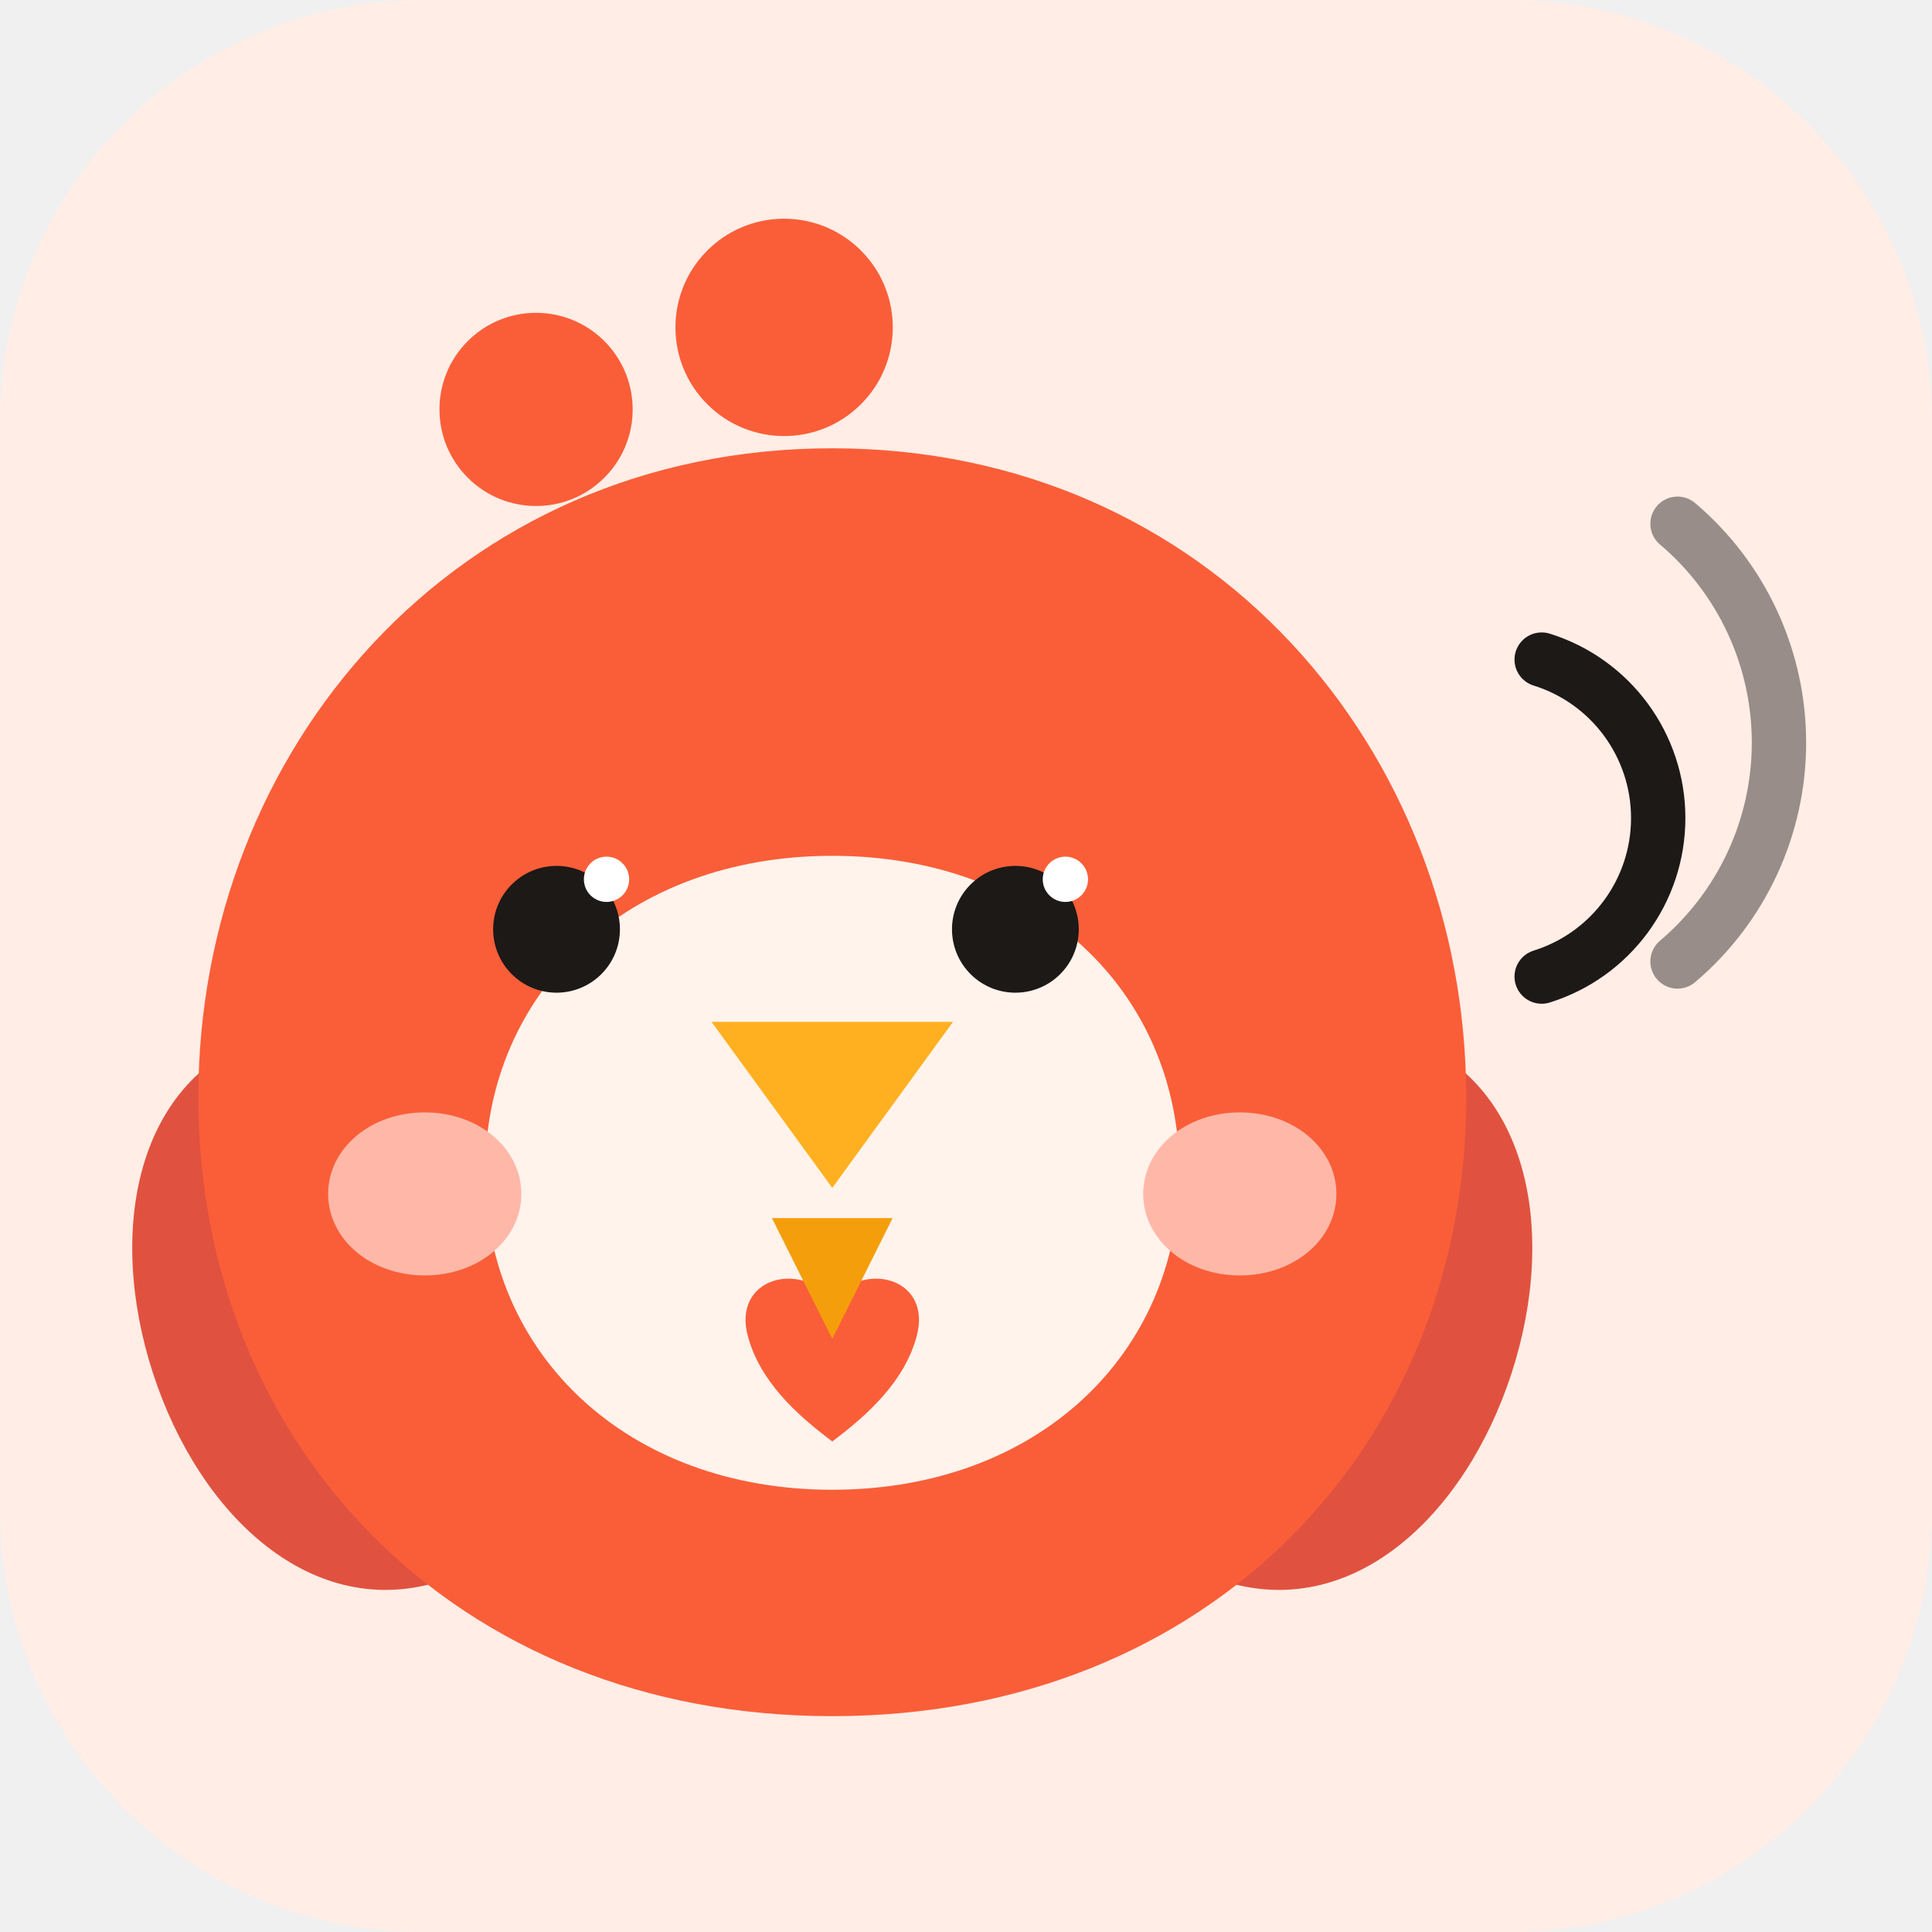
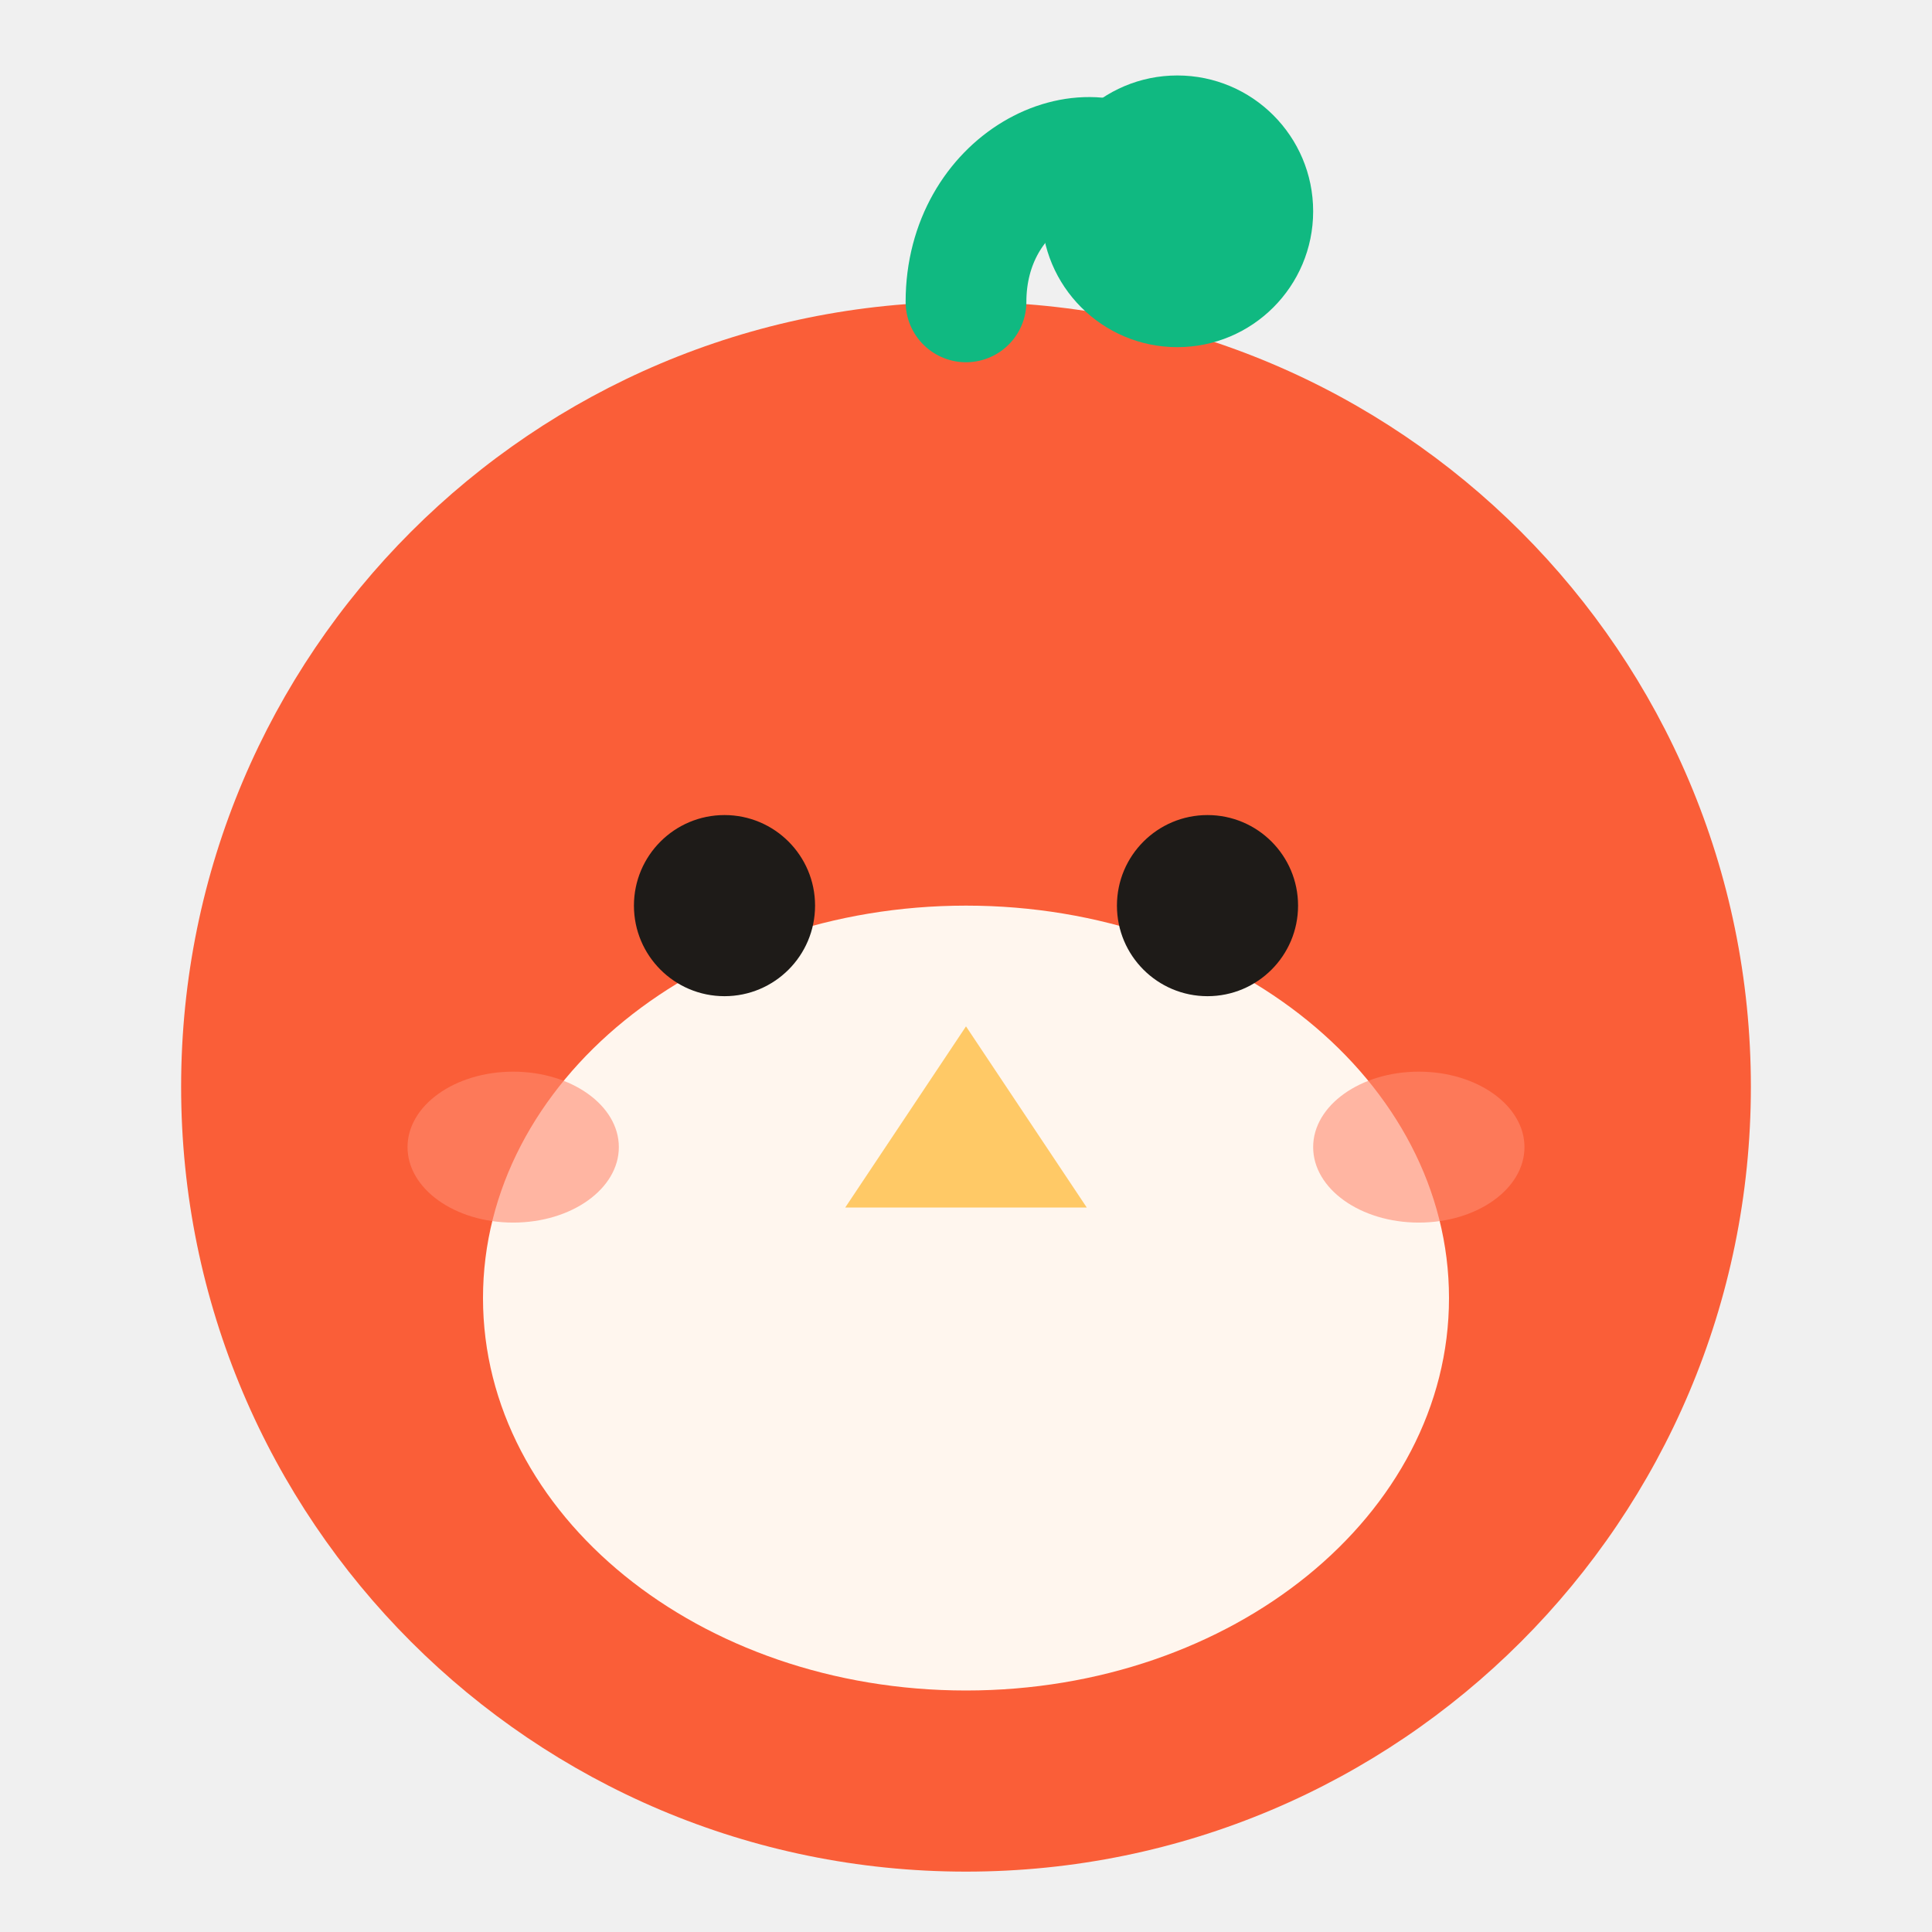
- <svg xmlns="http://www.w3.org/2000/svg" viewBox="0 0 64 64" width="64" height="64" role="img" aria-label="布谷">
-   <rect width="64" height="64" rx="14" fill="#FFEDE6" />
-   <g transform="translate(-26.43,-19.15)">
-     <path fill="#FA5E38" d="M46.5,30.5 A3.2,3.2 0 1,1 46.4,30.4 Z" />
-     <path fill="#FA5E38" d="M55,27.5 A3.6,3.6 0 1,1 54.9,27.4 Z" />
-     <g transform="rotate(-18 38 62)">
-       <path fill="#E0523F" d="M38,53 C 33.5,53 31,57.5 31,62.5 C 31,67.5 33.5,72 38,72 C 42.5,72 45,67.5 45,62.5 C 45,57.5 42.5,53 38,53 Z" />
-     </g>
-     <g transform="rotate(18 70 62)">
-       <path fill="#E0523F" d="M70,53 C 65.5,53 63,57.5 63,62.5 C 63,67.5 65.5,72 70,72 C 74.5,72 77,67.5 77,62.5 C 77,57.5 74.5,53 70,53 Z" />
-     </g>
-     <path fill="#FA5E38" d="M54,34 C 66.5,34 75,44 75,55.5 C 75,67 66.5,76 54,76 C 41.5,76 33,67 33,55.5 C 33,44 41.5,34 54,34 Z" />
-     <path fill="#FFF3EC" d="M54,47.5 C 60.8,47.5 65.5,52 65.5,58 C 65.5,64 60.8,68.5 54,68.5 C 47.2,68.5 42.5,64 42.5,58 C 42.5,52 47.2,47.5 54,47.5 Z" />
-     <path fill="#FA5E38" d="M54,62.2 C 52.9,60.9 50.7,61.5 51.2,63.4 C 51.6,64.9 52.8,66 54,66.9 C 55.2,66 56.4,64.9 56.8,63.4 C 57.3,61.5 55.1,60.9 54,62.2 Z" />
-     <path fill="#1C1917" d="M46.4,48.5 A2.1,2.1 0 1,1 46.3,48.4 Z" />
-     <path fill="#1C1917" d="M61.6,48.5 A2.1,2.1 0 1,1 61.5,48.4 Z" />
-     <path fill="#FFFFFF" d="M47.1,47.8 A0.75,0.75 0 1,1 47.0,47.7 Z" />
-     <path fill="#FFFFFF" d="M62.3,47.8 A0.75,0.75 0 1,1 62.2,47.7 Z" />
-     <path fill="#FFB020" d="M50,53 L58,53 L54,58.5 Z" />
-     <path fill="#F59E0B" d="M52,59.5 L56,59.5 L54,63.5 Z" />
-     <path fill="#FFB8A8" d="M40.5,56 C 42.3,56 43.7,57.2 43.7,58.7 C 43.7,60.2 42.3,61.4 40.5,61.4 C 38.7,61.4 37.3,60.2 37.3,58.7 C 37.3,57.2 38.7,56 40.5,56 Z" />
-     <path fill="#FFB8A8" d="M67.5,56 C 69.3,56 70.7,57.2 70.7,58.7 C 70.7,60.2 69.3,61.4 67.5,61.4 C 65.7,61.4 64.3,60.2 64.3,58.7 C 64.3,57.2 65.7,56 67.5,56 Z" />
-     <path fill="none" stroke="#1C1917" stroke-width="1.8" stroke-linecap="round" d="M77.5,41 A5.5,5.5 0 0,1 77.5,51.5" />
-     <path fill="none" stroke="#1C1917" stroke-width="1.8" stroke-linecap="round" stroke-opacity="0.45" d="M82,36.5 A9.5,9.5 0 0,1 82,51" />
-   </g>
+ <svg xmlns="http://www.w3.org/2000/svg" viewBox="0 0 64 64">
+   <circle cx="32" cy="36" r="26" fill="#FA5E38" />
+   <ellipse cx="32" cy="43" rx="16" ry="13" fill="#FFF6EE" />
+   <circle cx="24" cy="30" r="3" fill="#1E1B18" />
+   <circle cx="40" cy="30" r="3" fill="#1E1B18" />
+   <path d="M32 34 L28 40 L36 40 Z" fill="#FFC966" />
+   <path d="M32 10 C32 6 36 4 38 6" stroke="#10B981" stroke-width="4" stroke-linecap="round" fill="none" />
+   <circle cx="39" cy="7" r="4.5" fill="#10B981" />
+   <ellipse cx="17" cy="38" rx="3.5" ry="2.5" fill="#FF8A70" opacity=".6" />
+   <ellipse cx="47" cy="38" rx="3.5" ry="2.5" fill="#FF8A70" opacity=".6" />
</svg>
